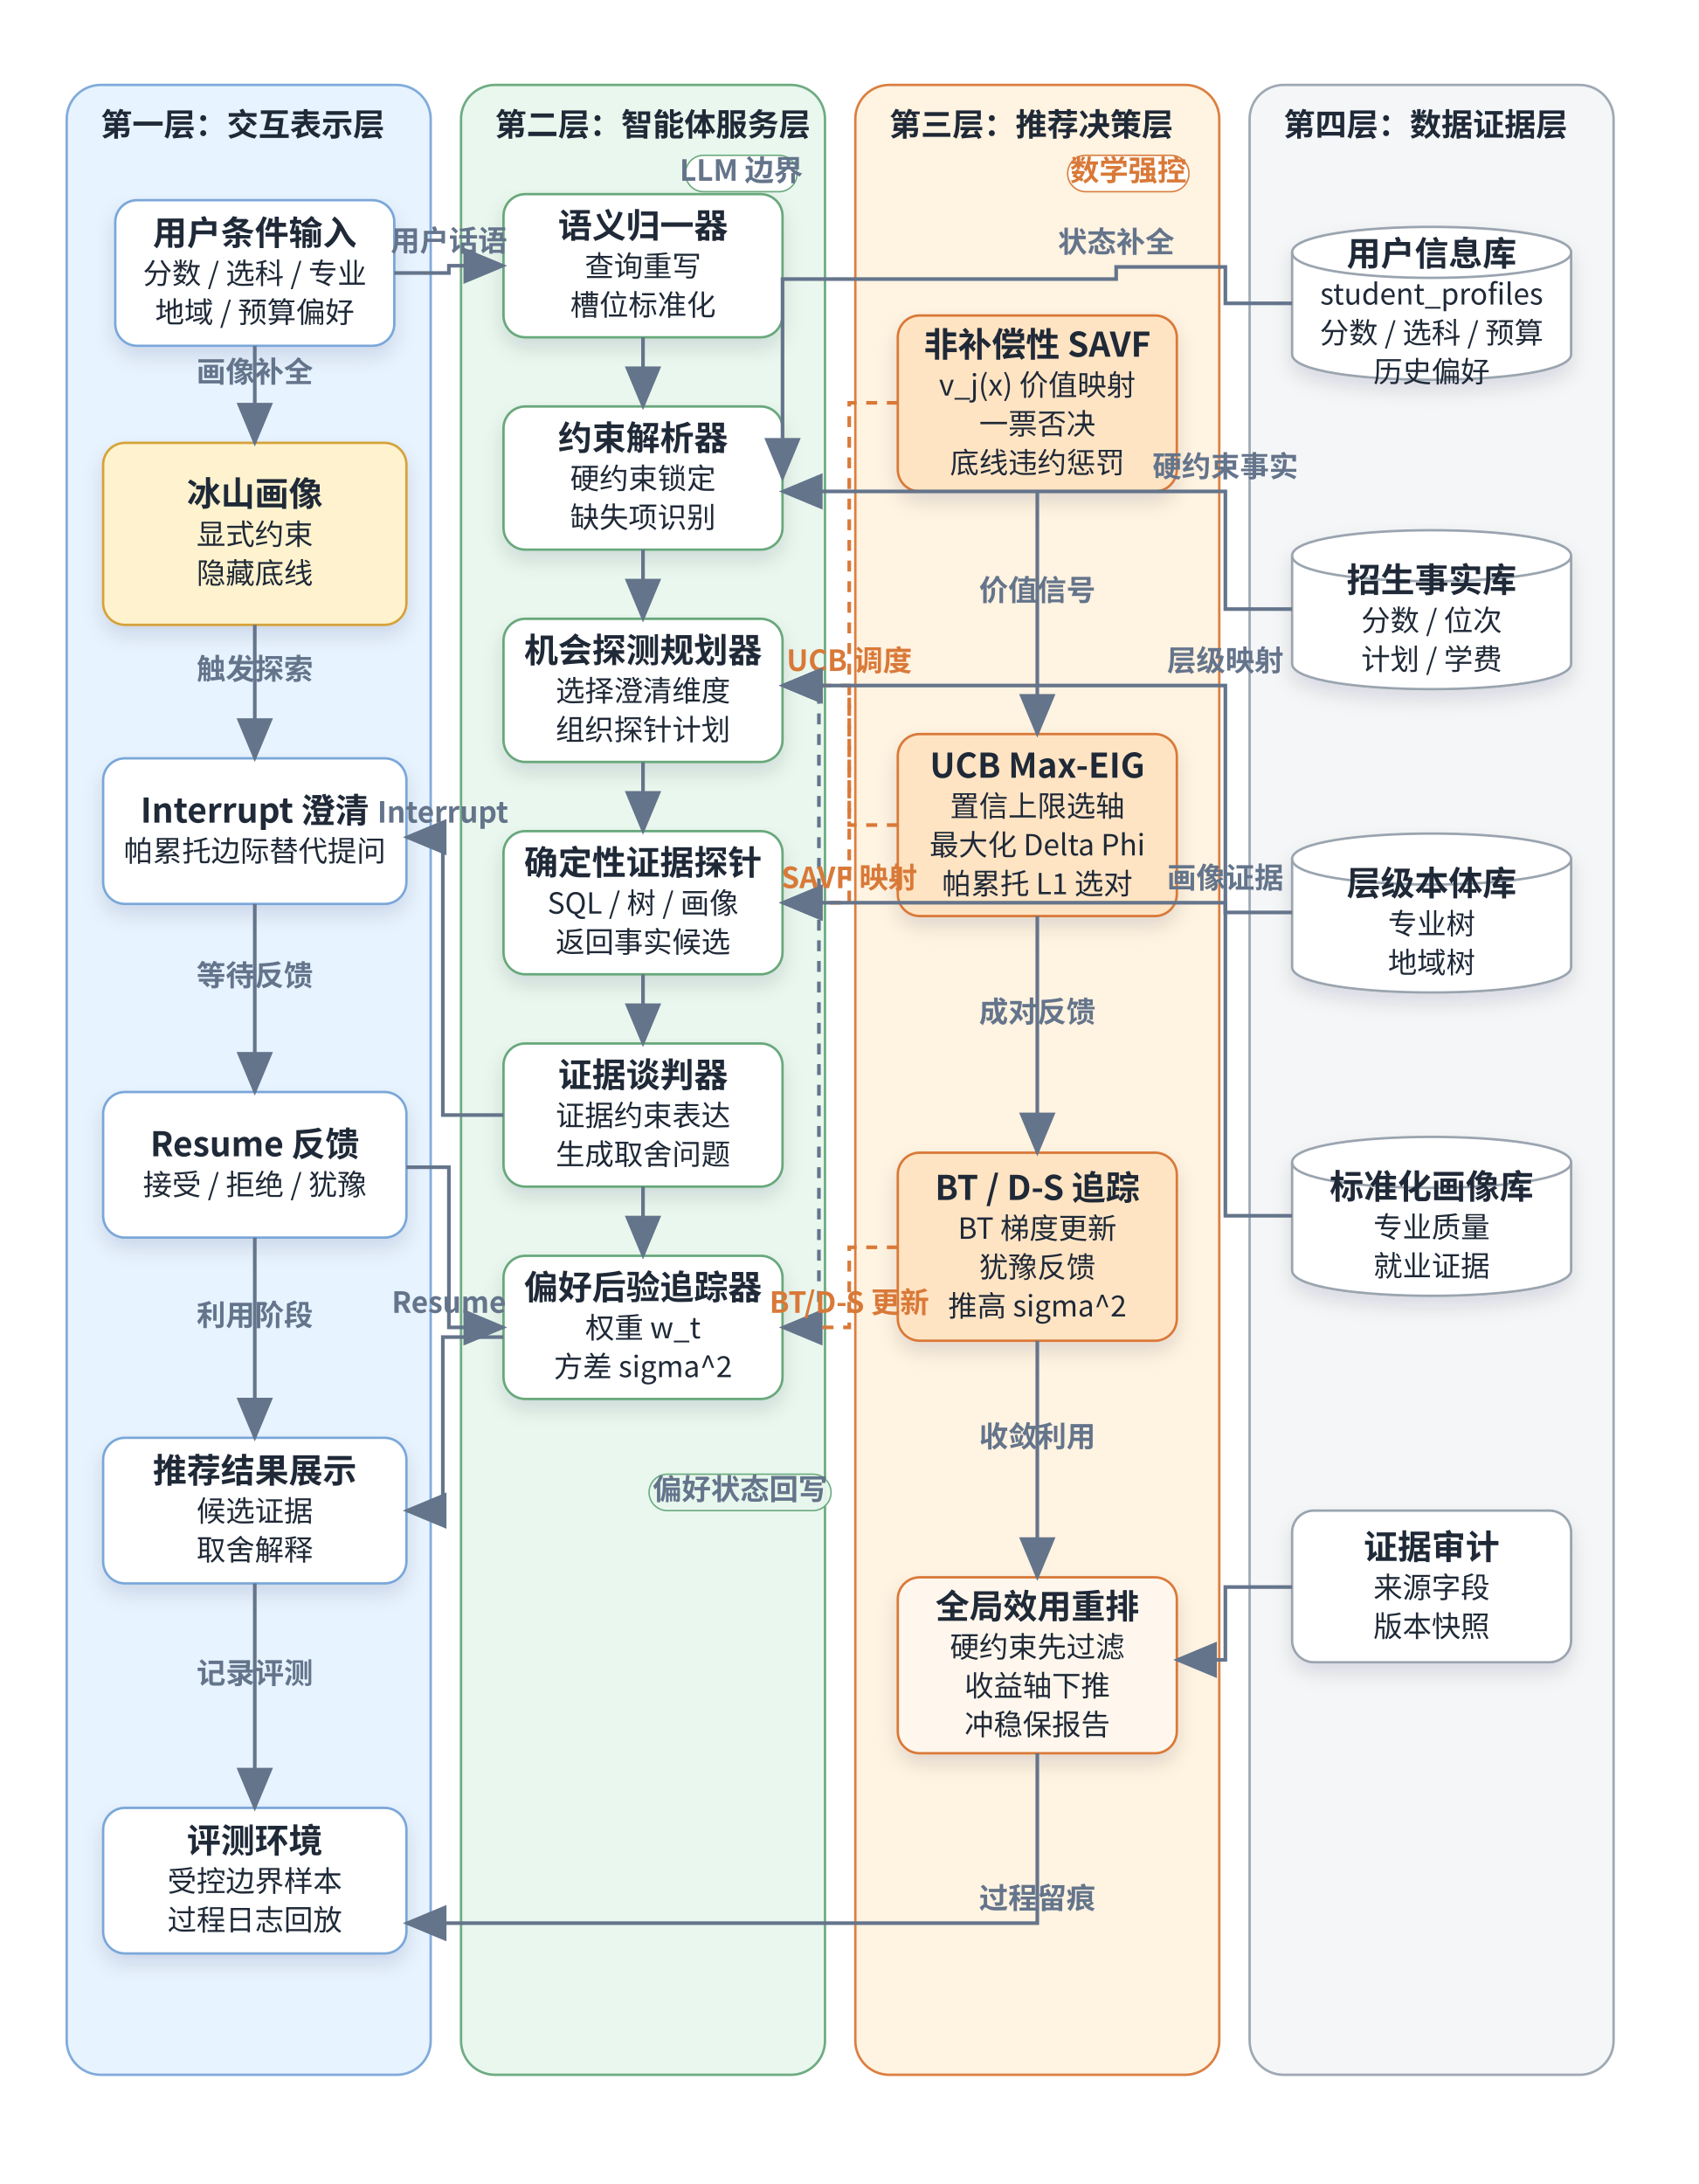
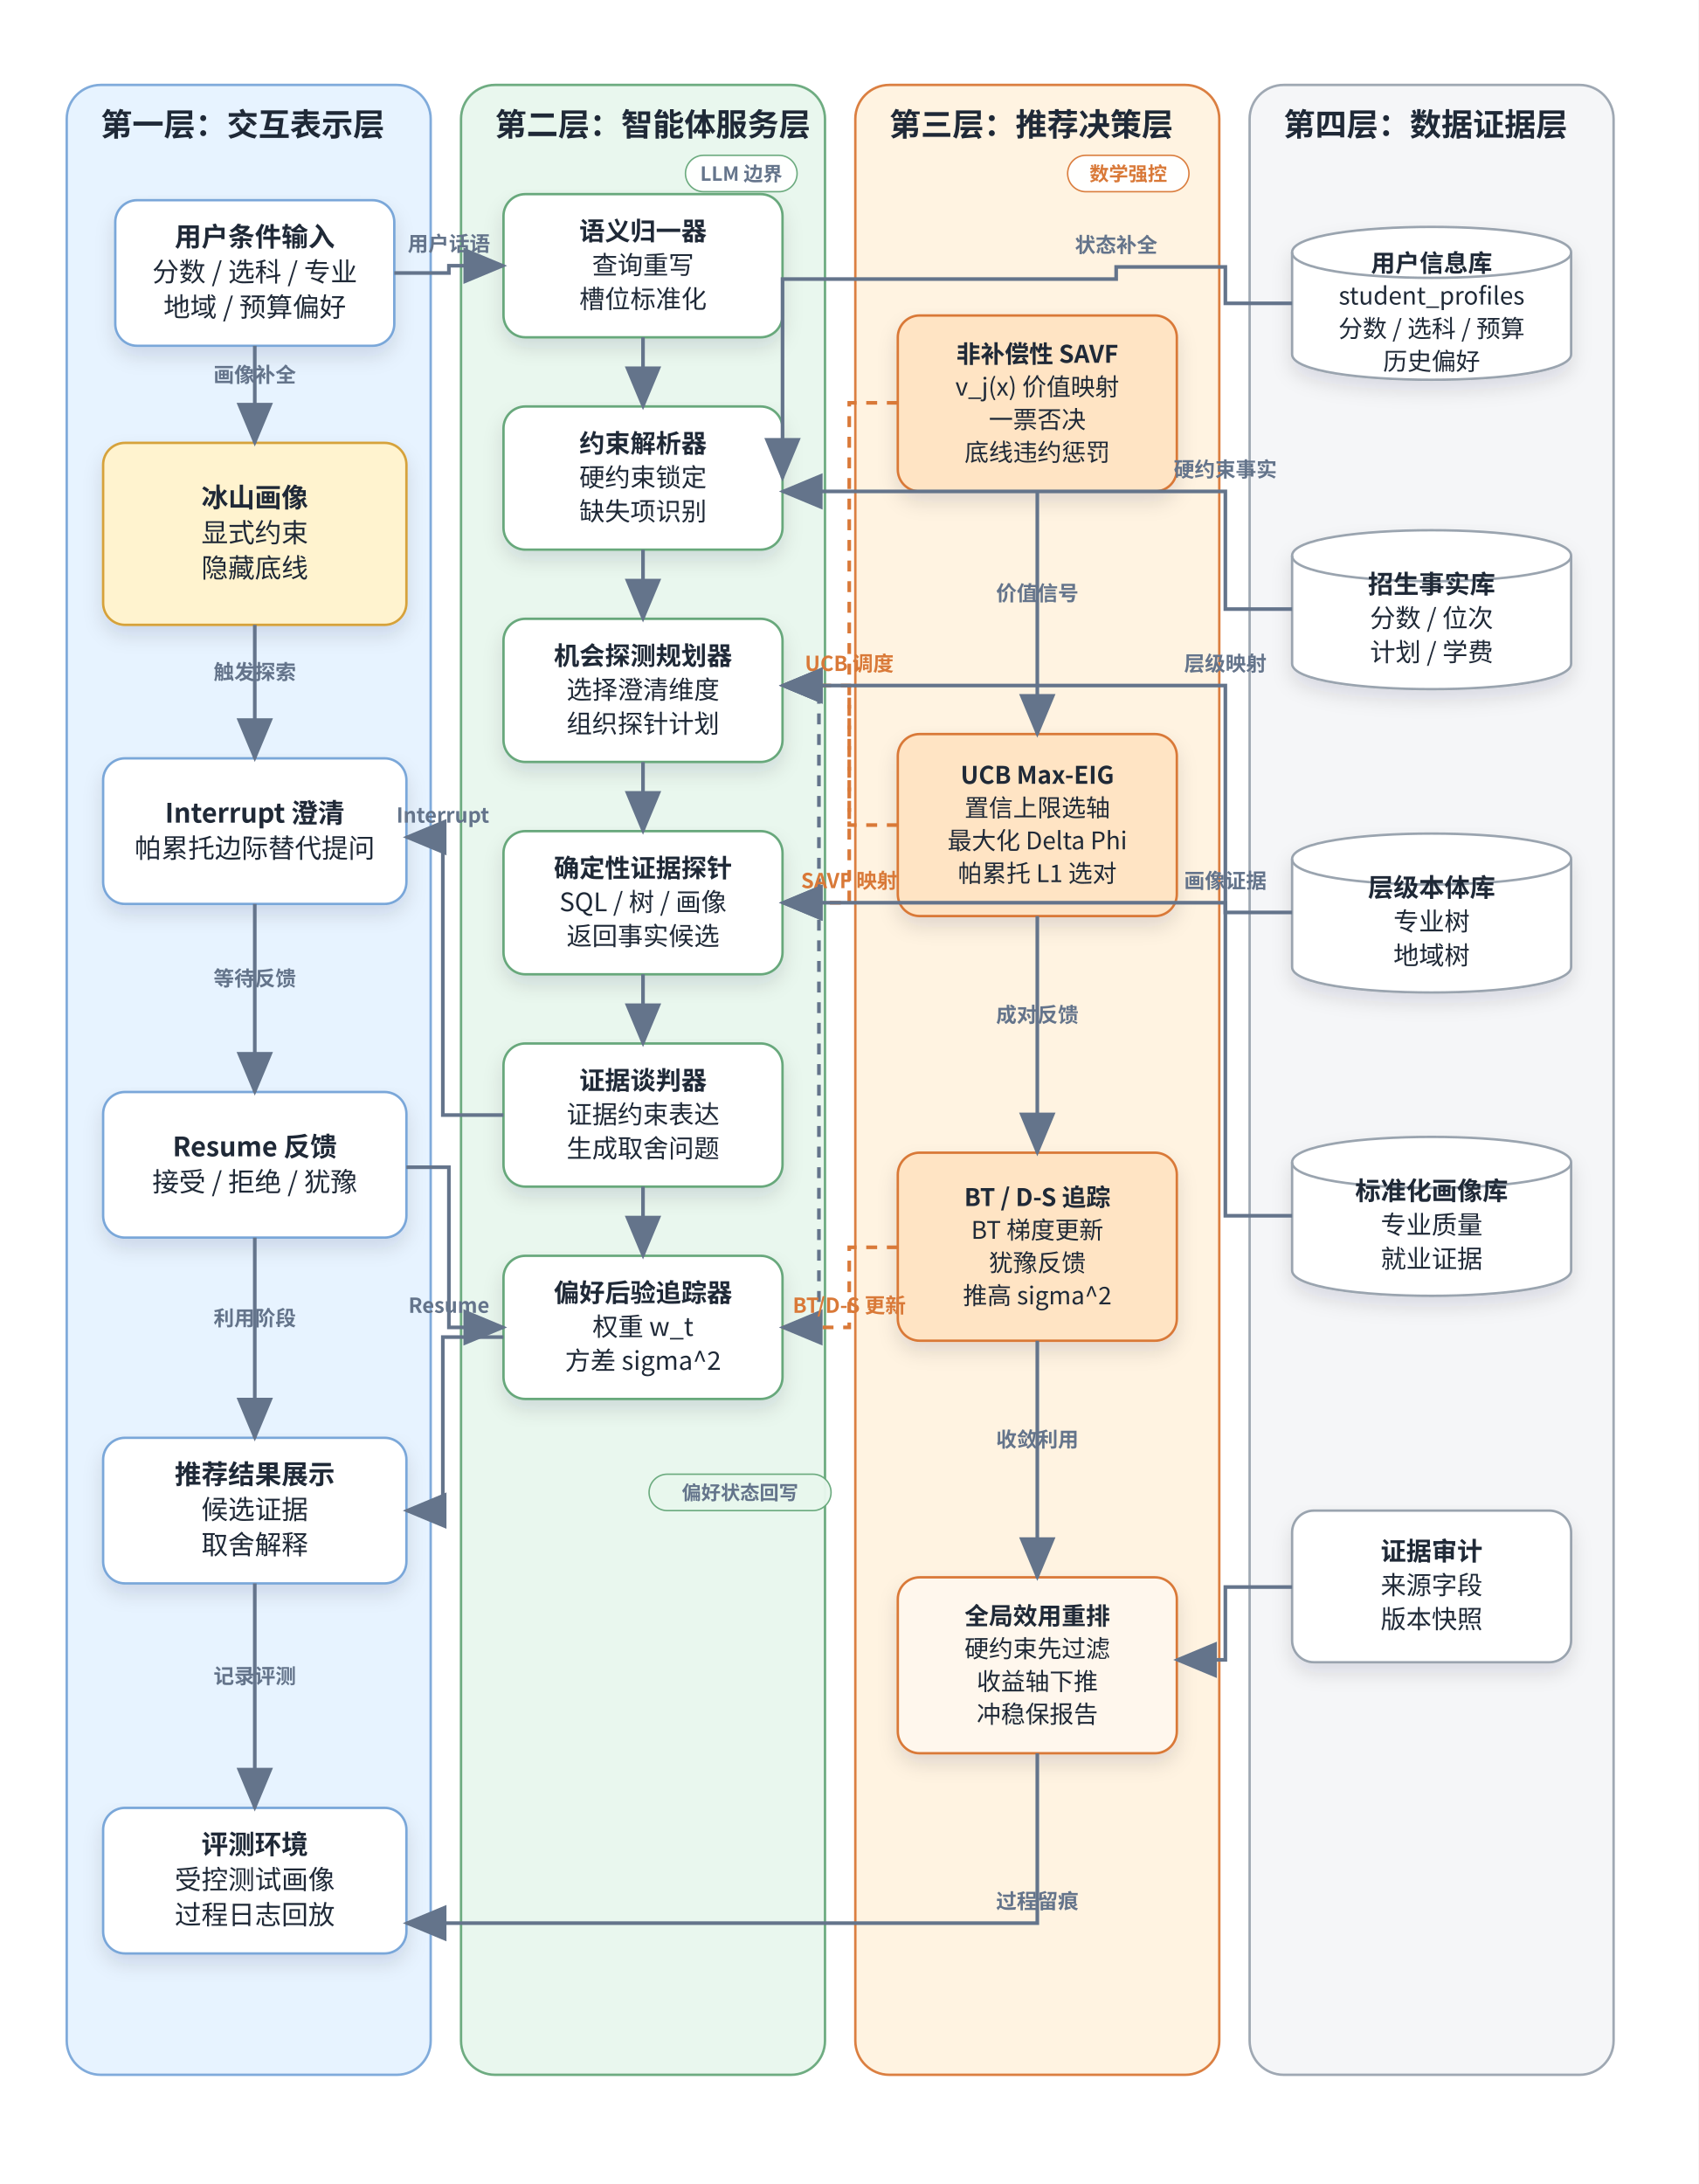
<svg xmlns="http://www.w3.org/2000/svg" width="1400" height="1800" viewBox="0 0 1400 1800">
  <rect width="100%" height="100%" fill="#ffffff" />
  <defs>
    <marker id="arrow" markerWidth="14" markerHeight="14" refX="11" refY="5" orient="auto" markerUnits="strokeWidth">
      <path d="M0,0 L12,5 L0,10 Z" fill="#64748b" />
    </marker>
    <filter id="shadow" x="-10%" y="-10%" width="120%" height="130%">
      <feDropShadow dx="0" dy="8" stdDeviation="8" flood-color="#0f172a" flood-opacity="0.12" />
    </filter>
  </defs>
  <style>
  text {
    font-family: Microsoft YaHei, Noto Sans CJK SC, SimHei, Arial, sans-serif;
    dominant-baseline: alphabetic;
  }
  .card {
    filter: url(#shadow);
  }
</style>
  <rect x="55" y="70" width="300" height="1640" rx="28" fill="#e6f2ff" stroke="#7aa7d9" stroke-width="2" opacity="0.95" />
  <text x="83" y="112" text-anchor="start" font-size="26" font-weight="700" fill="#1f2937">第一层：交互表示层</text>
  <rect x="380" y="70" width="300" height="1640" rx="28" fill="#e8f7ed" stroke="#67a87b" stroke-width="2" opacity="0.95" />
  <text x="408" y="112" text-anchor="start" font-size="26" font-weight="700" fill="#1f2937">第二层：智能体服务层</text>
  <rect x="565" y="128" width="92" height="30" rx="15" fill="#ffffff" stroke="#67a87b" stroke-width="1.2" opacity="0.96" />
-   <text x="611.0" y="149" text-anchor="middle" font-size="24" font-weight="700" fill="#64748b">LLM 边界</text>
+   <text x="611.0" y="149" text-anchor="middle" font-size="16" font-weight="700" fill="#64748b">LLM 边界</text>
  <rect x="705" y="70" width="300" height="1640" rx="28" fill="#fff2df" stroke="#d97938" stroke-width="2" opacity="0.95" />
  <text x="733" y="112" text-anchor="start" font-size="26" font-weight="700" fill="#1f2937">第三层：推荐决策层</text>
  <rect x="880" y="128" width="100" height="30" rx="15" fill="#ffffff" stroke="#d97938" stroke-width="1.2" opacity="0.96" />
-   <text x="930.0" y="149" text-anchor="middle" font-size="24" font-weight="700" fill="#d97938">数学强控</text>
+   <text x="930.0" y="149" text-anchor="middle" font-size="16" font-weight="700" fill="#d97938">数学强控</text>
  <rect x="1030" y="70" width="300" height="1640" rx="28" fill="#f4f6f8" stroke="#9aa4af" stroke-width="2" opacity="0.95" />
  <text x="1058" y="112" text-anchor="start" font-size="26" font-weight="700" fill="#1f2937">第四层：数据证据层</text>
  <rect class="card" x="95" y="165" width="230" height="120" rx="18" fill="#ffffff" stroke="#7aa7d9" stroke-width="2" />
-   <text x="210.0" y="202" text-anchor="middle" font-size="28" font-weight="600" fill="#1f2937">用户条件输入</text>
-   <text x="210.0" y="234" text-anchor="middle" font-size="24" font-weight="500" fill="#1f2937">分数 / 选科 / 专业</text>
-   <text x="210.0" y="266" text-anchor="middle" font-size="24" font-weight="500" fill="#1f2937">地域 / 预算偏好</text>
+   <text x="210.0" y="203" text-anchor="middle" font-size="22" font-weight="600" fill="#1f2937">用户条件输入</text>
+   <text x="210.0" y="232" text-anchor="middle" font-size="22" font-weight="500" fill="#1f2937">分数 / 选科 / 专业</text>
+   <text x="210.0" y="261" text-anchor="middle" font-size="22" font-weight="500" fill="#1f2937">地域 / 预算偏好</text>
  <rect class="card" x="85" y="365" width="250" height="150" rx="18" fill="#fff3cf" stroke="#d6a23a" stroke-width="2" />
-   <text x="210.0" y="417" text-anchor="middle" font-size="28" font-weight="600" fill="#1f2937">冰山画像</text>
-   <text x="210.0" y="449" text-anchor="middle" font-size="24" font-weight="500" fill="#1f2937">显式约束</text>
-   <text x="210.0" y="481" text-anchor="middle" font-size="24" font-weight="500" fill="#1f2937">隐藏底线</text>
+   <text x="210.0" y="418" text-anchor="middle" font-size="22" font-weight="600" fill="#1f2937">冰山画像</text>
+   <text x="210.0" y="447" text-anchor="middle" font-size="22" font-weight="500" fill="#1f2937">显式约束</text>
+   <text x="210.0" y="476" text-anchor="middle" font-size="22" font-weight="500" fill="#1f2937">隐藏底线</text>
  <rect class="card" x="85" y="625" width="250" height="120" rx="18" fill="#ffffff" stroke="#7aa7d9" stroke-width="2" />
-   <text x="210.0" y="678" text-anchor="middle" font-size="28" font-weight="600" fill="#1f2937">Interrupt 澄清</text>
-   <text x="210.0" y="710" text-anchor="middle" font-size="24" font-weight="500" fill="#1f2937">帕累托边际替代提问</text>
+   <text x="210.0" y="678" text-anchor="middle" font-size="22" font-weight="600" fill="#1f2937">Interrupt 澄清</text>
+   <text x="210.0" y="707" text-anchor="middle" font-size="22" font-weight="500" fill="#1f2937">帕累托边际替代提问</text>
  <rect class="card" x="85" y="900" width="250" height="120" rx="18" fill="#ffffff" stroke="#7aa7d9" stroke-width="2" />
-   <text x="210.0" y="953" text-anchor="middle" font-size="28" font-weight="600" fill="#1f2937">Resume 反馈</text>
-   <text x="210.0" y="985" text-anchor="middle" font-size="24" font-weight="500" fill="#1f2937">接受 / 拒绝 / 犹豫</text>
+   <text x="210.0" y="953" text-anchor="middle" font-size="22" font-weight="600" fill="#1f2937">Resume 反馈</text>
+   <text x="210.0" y="982" text-anchor="middle" font-size="22" font-weight="500" fill="#1f2937">接受 / 拒绝 / 犹豫</text>
  <rect class="card" x="85" y="1185" width="250" height="120" rx="18" fill="#ffffff" stroke="#7aa7d9" stroke-width="2" />
-   <text x="210.0" y="1222" text-anchor="middle" font-size="28" font-weight="600" fill="#1f2937">推荐结果展示</text>
-   <text x="210.0" y="1254" text-anchor="middle" font-size="24" font-weight="500" fill="#1f2937">候选证据</text>
-   <text x="210.0" y="1286" text-anchor="middle" font-size="24" font-weight="500" fill="#1f2937">取舍解释</text>
+   <text x="210.0" y="1223" text-anchor="middle" font-size="22" font-weight="600" fill="#1f2937">推荐结果展示</text>
+   <text x="210.0" y="1252" text-anchor="middle" font-size="22" font-weight="500" fill="#1f2937">候选证据</text>
+   <text x="210.0" y="1281" text-anchor="middle" font-size="22" font-weight="500" fill="#1f2937">取舍解释</text>
  <rect class="card" x="85" y="1490" width="250" height="120" rx="18" fill="#ffffff" stroke="#7aa7d9" stroke-width="2" />
-   <text x="210.0" y="1527" text-anchor="middle" font-size="28" font-weight="600" fill="#1f2937">评测环境</text>
-   <text x="210.0" y="1559" text-anchor="middle" font-size="24" font-weight="500" fill="#1f2937">受控边界样本</text>
-   <text x="210.0" y="1591" text-anchor="middle" font-size="24" font-weight="500" fill="#1f2937">过程日志回放</text>
+   <text x="210.0" y="1528" text-anchor="middle" font-size="22" font-weight="600" fill="#1f2937">评测环境</text>
+   <text x="210.0" y="1557" text-anchor="middle" font-size="22" font-weight="500" fill="#1f2937">受控测试画像</text>
+   <text x="210.0" y="1586" text-anchor="middle" font-size="22" font-weight="500" fill="#1f2937">过程日志回放</text>
  <path d="M210,285 L210,365" fill="none" stroke="#64748b" stroke-width="3" marker-end="url(#arrow)" />
-   <text x="210.0" y="315.0" text-anchor="middle" font-size="24" font-weight="600" fill="#64748b">画像补全</text>
+   <text x="210.0" y="315.0" text-anchor="middle" font-size="17" font-weight="600" fill="#64748b">画像补全</text>
  <path d="M210,515 L210,625" fill="none" stroke="#64748b" stroke-width="3" marker-end="url(#arrow)" />
-   <text x="210.0" y="560.0" text-anchor="middle" font-size="24" font-weight="600" fill="#64748b">触发探索</text>
+   <text x="210.0" y="560.0" text-anchor="middle" font-size="17" font-weight="600" fill="#64748b">触发探索</text>
  <path d="M210,745 L210,900" fill="none" stroke="#64748b" stroke-width="3" marker-end="url(#arrow)" />
-   <text x="210.0" y="812.5" text-anchor="middle" font-size="24" font-weight="600" fill="#64748b">等待反馈</text>
+   <text x="210.0" y="812.5" text-anchor="middle" font-size="17" font-weight="600" fill="#64748b">等待反馈</text>
  <path d="M210,1020 L210,1185" fill="none" stroke="#64748b" stroke-width="3" marker-end="url(#arrow)" />
-   <text x="210.0" y="1092.5" text-anchor="middle" font-size="24" font-weight="600" fill="#64748b">利用阶段</text>
+   <text x="210.0" y="1092.5" text-anchor="middle" font-size="17" font-weight="600" fill="#64748b">利用阶段</text>
  <path d="M210,1305 L210,1490" fill="none" stroke="#64748b" stroke-width="3" marker-end="url(#arrow)" />
-   <text x="210.0" y="1387.5" text-anchor="middle" font-size="24" font-weight="600" fill="#64748b">记录评测</text>
+   <text x="210.0" y="1387.5" text-anchor="middle" font-size="17" font-weight="600" fill="#64748b">记录评测</text>
  <rect class="card" x="415" y="160" width="230" height="118" rx="18" fill="#ffffff" stroke="#67a87b" stroke-width="2" />
-   <text x="530.0" y="196" text-anchor="middle" font-size="28" font-weight="600" fill="#1f2937">语义归一器</text>
-   <text x="530.0" y="228" text-anchor="middle" font-size="24" font-weight="500" fill="#1f2937">查询重写</text>
-   <text x="530.0" y="260" text-anchor="middle" font-size="24" font-weight="500" fill="#1f2937">槽位标准化</text>
+   <text x="530.0" y="198" text-anchor="middle" font-size="21" font-weight="600" fill="#1f2937">语义归一器</text>
+   <text x="530.0" y="226" text-anchor="middle" font-size="21" font-weight="500" fill="#1f2937">查询重写</text>
+   <text x="530.0" y="254" text-anchor="middle" font-size="21" font-weight="500" fill="#1f2937">槽位标准化</text>
  <rect class="card" x="415" y="335" width="230" height="118" rx="18" fill="#ffffff" stroke="#67a87b" stroke-width="2" />
-   <text x="530.0" y="371" text-anchor="middle" font-size="28" font-weight="600" fill="#1f2937">约束解析器</text>
-   <text x="530.0" y="403" text-anchor="middle" font-size="24" font-weight="500" fill="#1f2937">硬约束锁定</text>
-   <text x="530.0" y="435" text-anchor="middle" font-size="24" font-weight="500" fill="#1f2937">缺失项识别</text>
+   <text x="530.0" y="373" text-anchor="middle" font-size="21" font-weight="600" fill="#1f2937">约束解析器</text>
+   <text x="530.0" y="401" text-anchor="middle" font-size="21" font-weight="500" fill="#1f2937">硬约束锁定</text>
+   <text x="530.0" y="429" text-anchor="middle" font-size="21" font-weight="500" fill="#1f2937">缺失项识别</text>
  <rect class="card" x="415" y="510" width="230" height="118" rx="18" fill="#ffffff" stroke="#67a87b" stroke-width="2" />
-   <text x="530.0" y="546" text-anchor="middle" font-size="28" font-weight="600" fill="#1f2937">机会探测规划器</text>
-   <text x="530.0" y="578" text-anchor="middle" font-size="24" font-weight="500" fill="#1f2937">选择澄清维度</text>
-   <text x="530.0" y="610" text-anchor="middle" font-size="24" font-weight="500" fill="#1f2937">组织探针计划</text>
+   <text x="530.0" y="548" text-anchor="middle" font-size="21" font-weight="600" fill="#1f2937">机会探测规划器</text>
+   <text x="530.0" y="576" text-anchor="middle" font-size="21" font-weight="500" fill="#1f2937">选择澄清维度</text>
+   <text x="530.0" y="604" text-anchor="middle" font-size="21" font-weight="500" fill="#1f2937">组织探针计划</text>
  <rect class="card" x="415" y="685" width="230" height="118" rx="18" fill="#ffffff" stroke="#67a87b" stroke-width="2" />
-   <text x="530.0" y="721" text-anchor="middle" font-size="28" font-weight="600" fill="#1f2937">确定性证据探针</text>
-   <text x="530.0" y="753" text-anchor="middle" font-size="24" font-weight="500" fill="#1f2937">SQL / 树 / 画像</text>
-   <text x="530.0" y="785" text-anchor="middle" font-size="24" font-weight="500" fill="#1f2937">返回事实候选</text>
+   <text x="530.0" y="723" text-anchor="middle" font-size="21" font-weight="600" fill="#1f2937">确定性证据探针</text>
+   <text x="530.0" y="751" text-anchor="middle" font-size="21" font-weight="500" fill="#1f2937">SQL / 树 / 画像</text>
+   <text x="530.0" y="779" text-anchor="middle" font-size="21" font-weight="500" fill="#1f2937">返回事实候选</text>
  <rect class="card" x="415" y="860" width="230" height="118" rx="18" fill="#ffffff" stroke="#67a87b" stroke-width="2" />
-   <text x="530.0" y="896" text-anchor="middle" font-size="28" font-weight="600" fill="#1f2937">证据谈判器</text>
-   <text x="530.0" y="928" text-anchor="middle" font-size="24" font-weight="500" fill="#1f2937">证据约束表达</text>
-   <text x="530.0" y="960" text-anchor="middle" font-size="24" font-weight="500" fill="#1f2937">生成取舍问题</text>
+   <text x="530.0" y="898" text-anchor="middle" font-size="21" font-weight="600" fill="#1f2937">证据谈判器</text>
+   <text x="530.0" y="926" text-anchor="middle" font-size="21" font-weight="500" fill="#1f2937">证据约束表达</text>
+   <text x="530.0" y="954" text-anchor="middle" font-size="21" font-weight="500" fill="#1f2937">生成取舍问题</text>
  <rect class="card" x="415" y="1035" width="230" height="118" rx="18" fill="#ffffff" stroke="#67a87b" stroke-width="2" />
-   <text x="530.0" y="1071" text-anchor="middle" font-size="28" font-weight="600" fill="#1f2937">偏好后验追踪器</text>
-   <text x="530.0" y="1103" text-anchor="middle" font-size="24" font-weight="500" fill="#1f2937">权重 w_t</text>
-   <text x="530.0" y="1135" text-anchor="middle" font-size="24" font-weight="500" fill="#1f2937">方差 sigma^2</text>
+   <text x="530.0" y="1073" text-anchor="middle" font-size="21" font-weight="600" fill="#1f2937">偏好后验追踪器</text>
+   <text x="530.0" y="1101" text-anchor="middle" font-size="21" font-weight="500" fill="#1f2937">权重 w_t</text>
+   <text x="530.0" y="1129" text-anchor="middle" font-size="21" font-weight="500" fill="#1f2937">方差 sigma^2</text>
  <path d="M530,278 L530,335" fill="none" stroke="#64748b" stroke-width="3" marker-end="url(#arrow)" />
  <path d="M530,453 L530,510" fill="none" stroke="#64748b" stroke-width="3" marker-end="url(#arrow)" />
  <path d="M530,628 L530,685" fill="none" stroke="#64748b" stroke-width="3" marker-end="url(#arrow)" />
  <path d="M530,803 L530,860" fill="none" stroke="#64748b" stroke-width="3" marker-end="url(#arrow)" />
  <path d="M530,978 L530,1035" fill="none" stroke="#64748b" stroke-width="3" marker-end="url(#arrow)" />
  <polyline points="325,225 370,225 370,219 415,219" fill="none" stroke="#64748b" stroke-width="3" marker-end="url(#arrow)" />
-   <text x="370" y="207" text-anchor="middle" font-size="24" font-weight="600" fill="#64748b">用户话语</text>
+   <text x="370" y="207" text-anchor="middle" font-size="17" font-weight="600" fill="#64748b">用户话语</text>
  <polyline points="415,919 365,919 365,690 335,690" fill="none" stroke="#64748b" stroke-width="3" marker-end="url(#arrow)" />
-   <text x="365" y="678" text-anchor="middle" font-size="24" font-weight="600" fill="#64748b">Interrupt</text>
+   <text x="365" y="678" text-anchor="middle" font-size="17" font-weight="600" fill="#64748b">Interrupt</text>
  <polyline points="335,962 370,962 370,1094 415,1094" fill="none" stroke="#64748b" stroke-width="3" marker-end="url(#arrow)" />
-   <text x="370" y="1082" text-anchor="middle" font-size="24" font-weight="600" fill="#64748b">Resume</text>
+   <text x="370" y="1082" text-anchor="middle" font-size="17" font-weight="600" fill="#64748b">Resume</text>
  <polyline points="645,1094 675,1094 675,565 645,565" fill="none" stroke="#64748b" stroke-width="3" marker-end="url(#arrow)" stroke-dasharray="9 8" />
  <rect x="535" y="1215" width="150" height="30" rx="15" fill="#e8f7ed" stroke="#67a87b" stroke-width="1.2" opacity="0.96" />
-   <text x="610.0" y="1236" text-anchor="middle" font-size="24" font-weight="700" fill="#64748b">偏好状态回写</text>
+   <text x="610.0" y="1236" text-anchor="middle" font-size="16" font-weight="700" fill="#64748b">偏好状态回写</text>
  <polyline points="415,1102 365,1102 365,1245 335,1245" fill="none" stroke="#64748b" stroke-width="3" marker-end="url(#arrow)" />
  <rect class="card" x="740" y="260" width="230" height="145" rx="18" fill="#ffe4c4" stroke="#d97938" stroke-width="2" />
-   <text x="855.0" y="294" text-anchor="middle" font-size="28" font-weight="600" fill="#1f2937">非补偿性 SAVF</text>
-   <text x="855.0" y="326" text-anchor="middle" font-size="24" font-weight="500" fill="#1f2937">v_j(x) 价值映射</text>
-   <text x="855.0" y="358" text-anchor="middle" font-size="24" font-weight="500" fill="#1f2937">一票否决</text>
-   <text x="855.0" y="390" text-anchor="middle" font-size="24" font-weight="500" fill="#1f2937">底线违约惩罚</text>
+   <text x="855.0" y="299" text-anchor="middle" font-size="20" font-weight="600" fill="#1f2937">非补偿性 SAVF</text>
+   <text x="855.0" y="326" text-anchor="middle" font-size="20" font-weight="500" fill="#1f2937">v_j(x) 价值映射</text>
+   <text x="855.0" y="353" text-anchor="middle" font-size="20" font-weight="500" fill="#1f2937">一票否决</text>
+   <text x="855.0" y="380" text-anchor="middle" font-size="20" font-weight="500" fill="#1f2937">底线违约惩罚</text>
  <rect class="card" x="740" y="605" width="230" height="150" rx="18" fill="#ffe4c4" stroke="#d97938" stroke-width="2" />
-   <text x="855.0" y="641" text-anchor="middle" font-size="28" font-weight="600" fill="#1f2937">UCB Max-EIG</text>
-   <text x="855.0" y="673" text-anchor="middle" font-size="24" font-weight="500" fill="#1f2937">置信上限选轴</text>
-   <text x="855.0" y="705" text-anchor="middle" font-size="24" font-weight="500" fill="#1f2937">最大化 Delta Phi</text>
-   <text x="855.0" y="737" text-anchor="middle" font-size="24" font-weight="500" fill="#1f2937">帕累托 L1 选对</text>
+   <text x="855.0" y="646" text-anchor="middle" font-size="20" font-weight="600" fill="#1f2937">UCB Max-EIG</text>
+   <text x="855.0" y="673" text-anchor="middle" font-size="20" font-weight="500" fill="#1f2937">置信上限选轴</text>
+   <text x="855.0" y="700" text-anchor="middle" font-size="20" font-weight="500" fill="#1f2937">最大化 Delta Phi</text>
+   <text x="855.0" y="727" text-anchor="middle" font-size="20" font-weight="500" fill="#1f2937">帕累托 L1 选对</text>
  <rect class="card" x="740" y="950" width="230" height="155" rx="18" fill="#ffe4c4" stroke="#d97938" stroke-width="2" />
-   <text x="855.0" y="989" text-anchor="middle" font-size="28" font-weight="600" fill="#1f2937">BT / D-S 追踪</text>
-   <text x="855.0" y="1021" text-anchor="middle" font-size="24" font-weight="500" fill="#1f2937">BT 梯度更新</text>
-   <text x="855.0" y="1053" text-anchor="middle" font-size="24" font-weight="500" fill="#1f2937">犹豫反馈</text>
-   <text x="855.0" y="1085" text-anchor="middle" font-size="24" font-weight="500" fill="#1f2937">推高 sigma^2</text>
+   <text x="855.0" y="994" text-anchor="middle" font-size="20" font-weight="600" fill="#1f2937">BT / D-S 追踪</text>
+   <text x="855.0" y="1021" text-anchor="middle" font-size="20" font-weight="500" fill="#1f2937">BT 梯度更新</text>
+   <text x="855.0" y="1048" text-anchor="middle" font-size="20" font-weight="500" fill="#1f2937">犹豫反馈</text>
+   <text x="855.0" y="1075" text-anchor="middle" font-size="20" font-weight="500" fill="#1f2937">推高 sigma^2</text>
  <rect class="card" x="740" y="1300" width="230" height="145" rx="18" fill="#fff7ed" stroke="#d97938" stroke-width="2" />
-   <text x="855.0" y="1334" text-anchor="middle" font-size="28" font-weight="600" fill="#1f2937">全局效用重排</text>
-   <text x="855.0" y="1366" text-anchor="middle" font-size="24" font-weight="500" fill="#1f2937">硬约束先过滤</text>
-   <text x="855.0" y="1398" text-anchor="middle" font-size="24" font-weight="500" fill="#1f2937">收益轴下推</text>
-   <text x="855.0" y="1430" text-anchor="middle" font-size="24" font-weight="500" fill="#1f2937">冲稳保报告</text>
+   <text x="855.0" y="1339" text-anchor="middle" font-size="20" font-weight="600" fill="#1f2937">全局效用重排</text>
+   <text x="855.0" y="1366" text-anchor="middle" font-size="20" font-weight="500" fill="#1f2937">硬约束先过滤</text>
+   <text x="855.0" y="1393" text-anchor="middle" font-size="20" font-weight="500" fill="#1f2937">收益轴下推</text>
+   <text x="855.0" y="1420" text-anchor="middle" font-size="20" font-weight="500" fill="#1f2937">冲稳保报告</text>
  <polyline points="740,332 700,332 700,744 645,744" fill="none" stroke="#d97938" stroke-width="3" marker-end="url(#arrow)" stroke-dasharray="9 8" />
-   <text x="700" y="732" text-anchor="middle" font-size="24" font-weight="600" fill="#d97938">SAVF 映射</text>
+   <text x="700" y="732" text-anchor="middle" font-size="17" font-weight="600" fill="#d97938">SAVF 映射</text>
  <polyline points="740,680 700,680 700,565 645,565" fill="none" stroke="#d97938" stroke-width="3" marker-end="url(#arrow)" stroke-dasharray="9 8" />
-   <text x="700" y="553" text-anchor="middle" font-size="24" font-weight="600" fill="#d97938">UCB 调度</text>
+   <text x="700" y="553" text-anchor="middle" font-size="17" font-weight="600" fill="#d97938">UCB 调度</text>
  <polyline points="740,1028 700,1028 700,1094 645,1094" fill="none" stroke="#d97938" stroke-width="3" marker-end="url(#arrow)" stroke-dasharray="9 8" />
-   <text x="700" y="1082" text-anchor="middle" font-size="24" font-weight="600" fill="#d97938">BT/D-S 更新</text>
+   <text x="700" y="1082" text-anchor="middle" font-size="17" font-weight="600" fill="#d97938">BT/D-S 更新</text>
  <path d="M855,405 L855,605" fill="none" stroke="#64748b" stroke-width="3" marker-end="url(#arrow)" />
-   <text x="855.0" y="495.0" text-anchor="middle" font-size="24" font-weight="600" fill="#64748b">价值信号</text>
+   <text x="855.0" y="495.0" text-anchor="middle" font-size="17" font-weight="600" fill="#64748b">价值信号</text>
  <path d="M855,755 L855,950" fill="none" stroke="#64748b" stroke-width="3" marker-end="url(#arrow)" />
-   <text x="855.0" y="842.5" text-anchor="middle" font-size="24" font-weight="600" fill="#64748b">成对反馈</text>
+   <text x="855.0" y="842.5" text-anchor="middle" font-size="17" font-weight="600" fill="#64748b">成对反馈</text>
  <path d="M855,1105 L855,1300" fill="none" stroke="#64748b" stroke-width="3" marker-end="url(#arrow)" />
-   <text x="855.0" y="1192.5" text-anchor="middle" font-size="24" font-weight="600" fill="#64748b">收敛利用</text>
+   <text x="855.0" y="1192.5" text-anchor="middle" font-size="17" font-weight="600" fill="#64748b">收敛利用</text>
  <path class="card" d="M1065,208 C1065,180 1295,180 1295,208 L1295,292 C1295,320 1065,320 1065,292 Z" fill="#ffffff" stroke="#9aa4af" stroke-width="2" />
  <path d="M1065,208 C1065,236 1295,236 1295,208" fill="none" stroke="#9aa4af" stroke-width="2" />
-   <text x="1180.0" y="219" text-anchor="middle" font-size="28" font-weight="600" fill="#1f2937">用户信息库</text>
-   <text x="1180.0" y="251" text-anchor="middle" font-size="24" font-weight="500" fill="#1f2937">student_profiles</text>
-   <text x="1180.0" y="283" text-anchor="middle" font-size="24" font-weight="500" fill="#1f2937">分数 / 选科 / 预算</text>
-   <text x="1180.0" y="315" text-anchor="middle" font-size="24" font-weight="500" fill="#1f2937">历史偏好</text>
+   <text x="1180.0" y="224" text-anchor="middle" font-size="20" font-weight="600" fill="#1f2937">用户信息库</text>
+   <text x="1180.0" y="251" text-anchor="middle" font-size="20" font-weight="500" fill="#1f2937">student_profiles</text>
+   <text x="1180.0" y="278" text-anchor="middle" font-size="20" font-weight="500" fill="#1f2937">分数 / 选科 / 预算</text>
+   <text x="1180.0" y="305" text-anchor="middle" font-size="20" font-weight="500" fill="#1f2937">历史偏好</text>
  <path class="card" d="M1065,458 C1065,430 1295,430 1295,458 L1295,547 C1295,575 1065,575 1065,547 Z" fill="#ffffff" stroke="#9aa4af" stroke-width="2" />
  <path d="M1065,458 C1065,486 1295,486 1295,458" fill="none" stroke="#9aa4af" stroke-width="2" />
-   <text x="1180.0" y="488" text-anchor="middle" font-size="28" font-weight="600" fill="#1f2937">招生事实库</text>
-   <text x="1180.0" y="520" text-anchor="middle" font-size="24" font-weight="500" fill="#1f2937">分数 / 位次</text>
-   <text x="1180.0" y="552" text-anchor="middle" font-size="24" font-weight="500" fill="#1f2937">计划 / 学费</text>
+   <text x="1180.0" y="489" text-anchor="middle" font-size="21" font-weight="600" fill="#1f2937">招生事实库</text>
+   <text x="1180.0" y="517" text-anchor="middle" font-size="21" font-weight="500" fill="#1f2937">分数 / 位次</text>
+   <text x="1180.0" y="545" text-anchor="middle" font-size="21" font-weight="500" fill="#1f2937">计划 / 学费</text>
  <path class="card" d="M1065,708 C1065,680 1295,680 1295,708 L1295,797 C1295,825 1065,825 1065,797 Z" fill="#ffffff" stroke="#9aa4af" stroke-width="2" />
  <path d="M1065,708 C1065,736 1295,736 1295,708" fill="none" stroke="#9aa4af" stroke-width="2" />
-   <text x="1180.0" y="738" text-anchor="middle" font-size="28" font-weight="600" fill="#1f2937">层级本体库</text>
-   <text x="1180.0" y="770" text-anchor="middle" font-size="24" font-weight="500" fill="#1f2937">专业树</text>
-   <text x="1180.0" y="802" text-anchor="middle" font-size="24" font-weight="500" fill="#1f2937">地域树</text>
+   <text x="1180.0" y="739" text-anchor="middle" font-size="21" font-weight="600" fill="#1f2937">层级本体库</text>
+   <text x="1180.0" y="767" text-anchor="middle" font-size="21" font-weight="500" fill="#1f2937">专业树</text>
+   <text x="1180.0" y="795" text-anchor="middle" font-size="21" font-weight="500" fill="#1f2937">地域树</text>
  <path class="card" d="M1065,958 C1065,930 1295,930 1295,958 L1295,1047 C1295,1075 1065,1075 1065,1047 Z" fill="#ffffff" stroke="#9aa4af" stroke-width="2" />
  <path d="M1065,958 C1065,986 1295,986 1295,958" fill="none" stroke="#9aa4af" stroke-width="2" />
-   <text x="1180.0" y="988" text-anchor="middle" font-size="28" font-weight="600" fill="#1f2937">标准化画像库</text>
-   <text x="1180.0" y="1020" text-anchor="middle" font-size="24" font-weight="500" fill="#1f2937">专业质量</text>
-   <text x="1180.0" y="1052" text-anchor="middle" font-size="24" font-weight="500" fill="#1f2937">就业证据</text>
+   <text x="1180.0" y="989" text-anchor="middle" font-size="21" font-weight="600" fill="#1f2937">标准化画像库</text>
+   <text x="1180.0" y="1017" text-anchor="middle" font-size="21" font-weight="500" fill="#1f2937">专业质量</text>
+   <text x="1180.0" y="1045" text-anchor="middle" font-size="21" font-weight="500" fill="#1f2937">就业证据</text>
  <rect class="card" x="1065" y="1245" width="230" height="125" rx="18" fill="#ffffff" stroke="#9aa4af" stroke-width="2" />
-   <text x="1180.0" y="1285" text-anchor="middle" font-size="28" font-weight="600" fill="#1f2937">证据审计</text>
-   <text x="1180.0" y="1317" text-anchor="middle" font-size="24" font-weight="500" fill="#1f2937">来源字段</text>
-   <text x="1180.0" y="1349" text-anchor="middle" font-size="24" font-weight="500" fill="#1f2937">版本快照</text>
+   <text x="1180.0" y="1286" text-anchor="middle" font-size="21" font-weight="600" fill="#1f2937">证据审计</text>
+   <text x="1180.0" y="1314" text-anchor="middle" font-size="21" font-weight="500" fill="#1f2937">来源字段</text>
+   <text x="1180.0" y="1342" text-anchor="middle" font-size="21" font-weight="500" fill="#1f2937">版本快照</text>
  <polyline points="1065,250 1010,250 1010,220 920,220 920,230 645,230 645,394" fill="none" stroke="#64748b" stroke-width="3" marker-end="url(#arrow)" />
-   <text x="920" y="208" text-anchor="middle" font-size="24" font-weight="600" fill="#64748b">状态补全</text>
+   <text x="920" y="208" text-anchor="middle" font-size="17" font-weight="600" fill="#64748b">状态补全</text>
  <polyline points="1065,502 1010,502 1010,405 645,405" fill="none" stroke="#64748b" stroke-width="3" marker-end="url(#arrow)" />
-   <text x="1010" y="393" text-anchor="middle" font-size="24" font-weight="600" fill="#64748b">硬约束事实</text>
+   <text x="1010" y="393" text-anchor="middle" font-size="17" font-weight="600" fill="#64748b">硬约束事实</text>
  <polyline points="1065,752 1010,752 1010,565 645,565" fill="none" stroke="#64748b" stroke-width="3" marker-end="url(#arrow)" />
-   <text x="1010" y="553" text-anchor="middle" font-size="24" font-weight="600" fill="#64748b">层级映射</text>
+   <text x="1010" y="553" text-anchor="middle" font-size="17" font-weight="600" fill="#64748b">层级映射</text>
  <polyline points="1065,1002 1010,1002 1010,744 645,744" fill="none" stroke="#64748b" stroke-width="3" marker-end="url(#arrow)" />
-   <text x="1010" y="732" text-anchor="middle" font-size="24" font-weight="600" fill="#64748b">画像证据</text>
+   <text x="1010" y="732" text-anchor="middle" font-size="17" font-weight="600" fill="#64748b">画像证据</text>
  <polyline points="1065,1308 1010,1308 1010,1368 970,1368" fill="none" stroke="#64748b" stroke-width="3" marker-end="url(#arrow)" />
  <polyline points="855,1445 855,1585 335,1585" fill="none" stroke="#64748b" stroke-width="3" marker-end="url(#arrow)" />
-   <text x="855" y="1573" text-anchor="middle" font-size="24" font-weight="600" fill="#64748b">过程留痕</text>
+   <text x="855" y="1573" text-anchor="middle" font-size="17" font-weight="600" fill="#64748b">过程留痕</text>
</svg>
